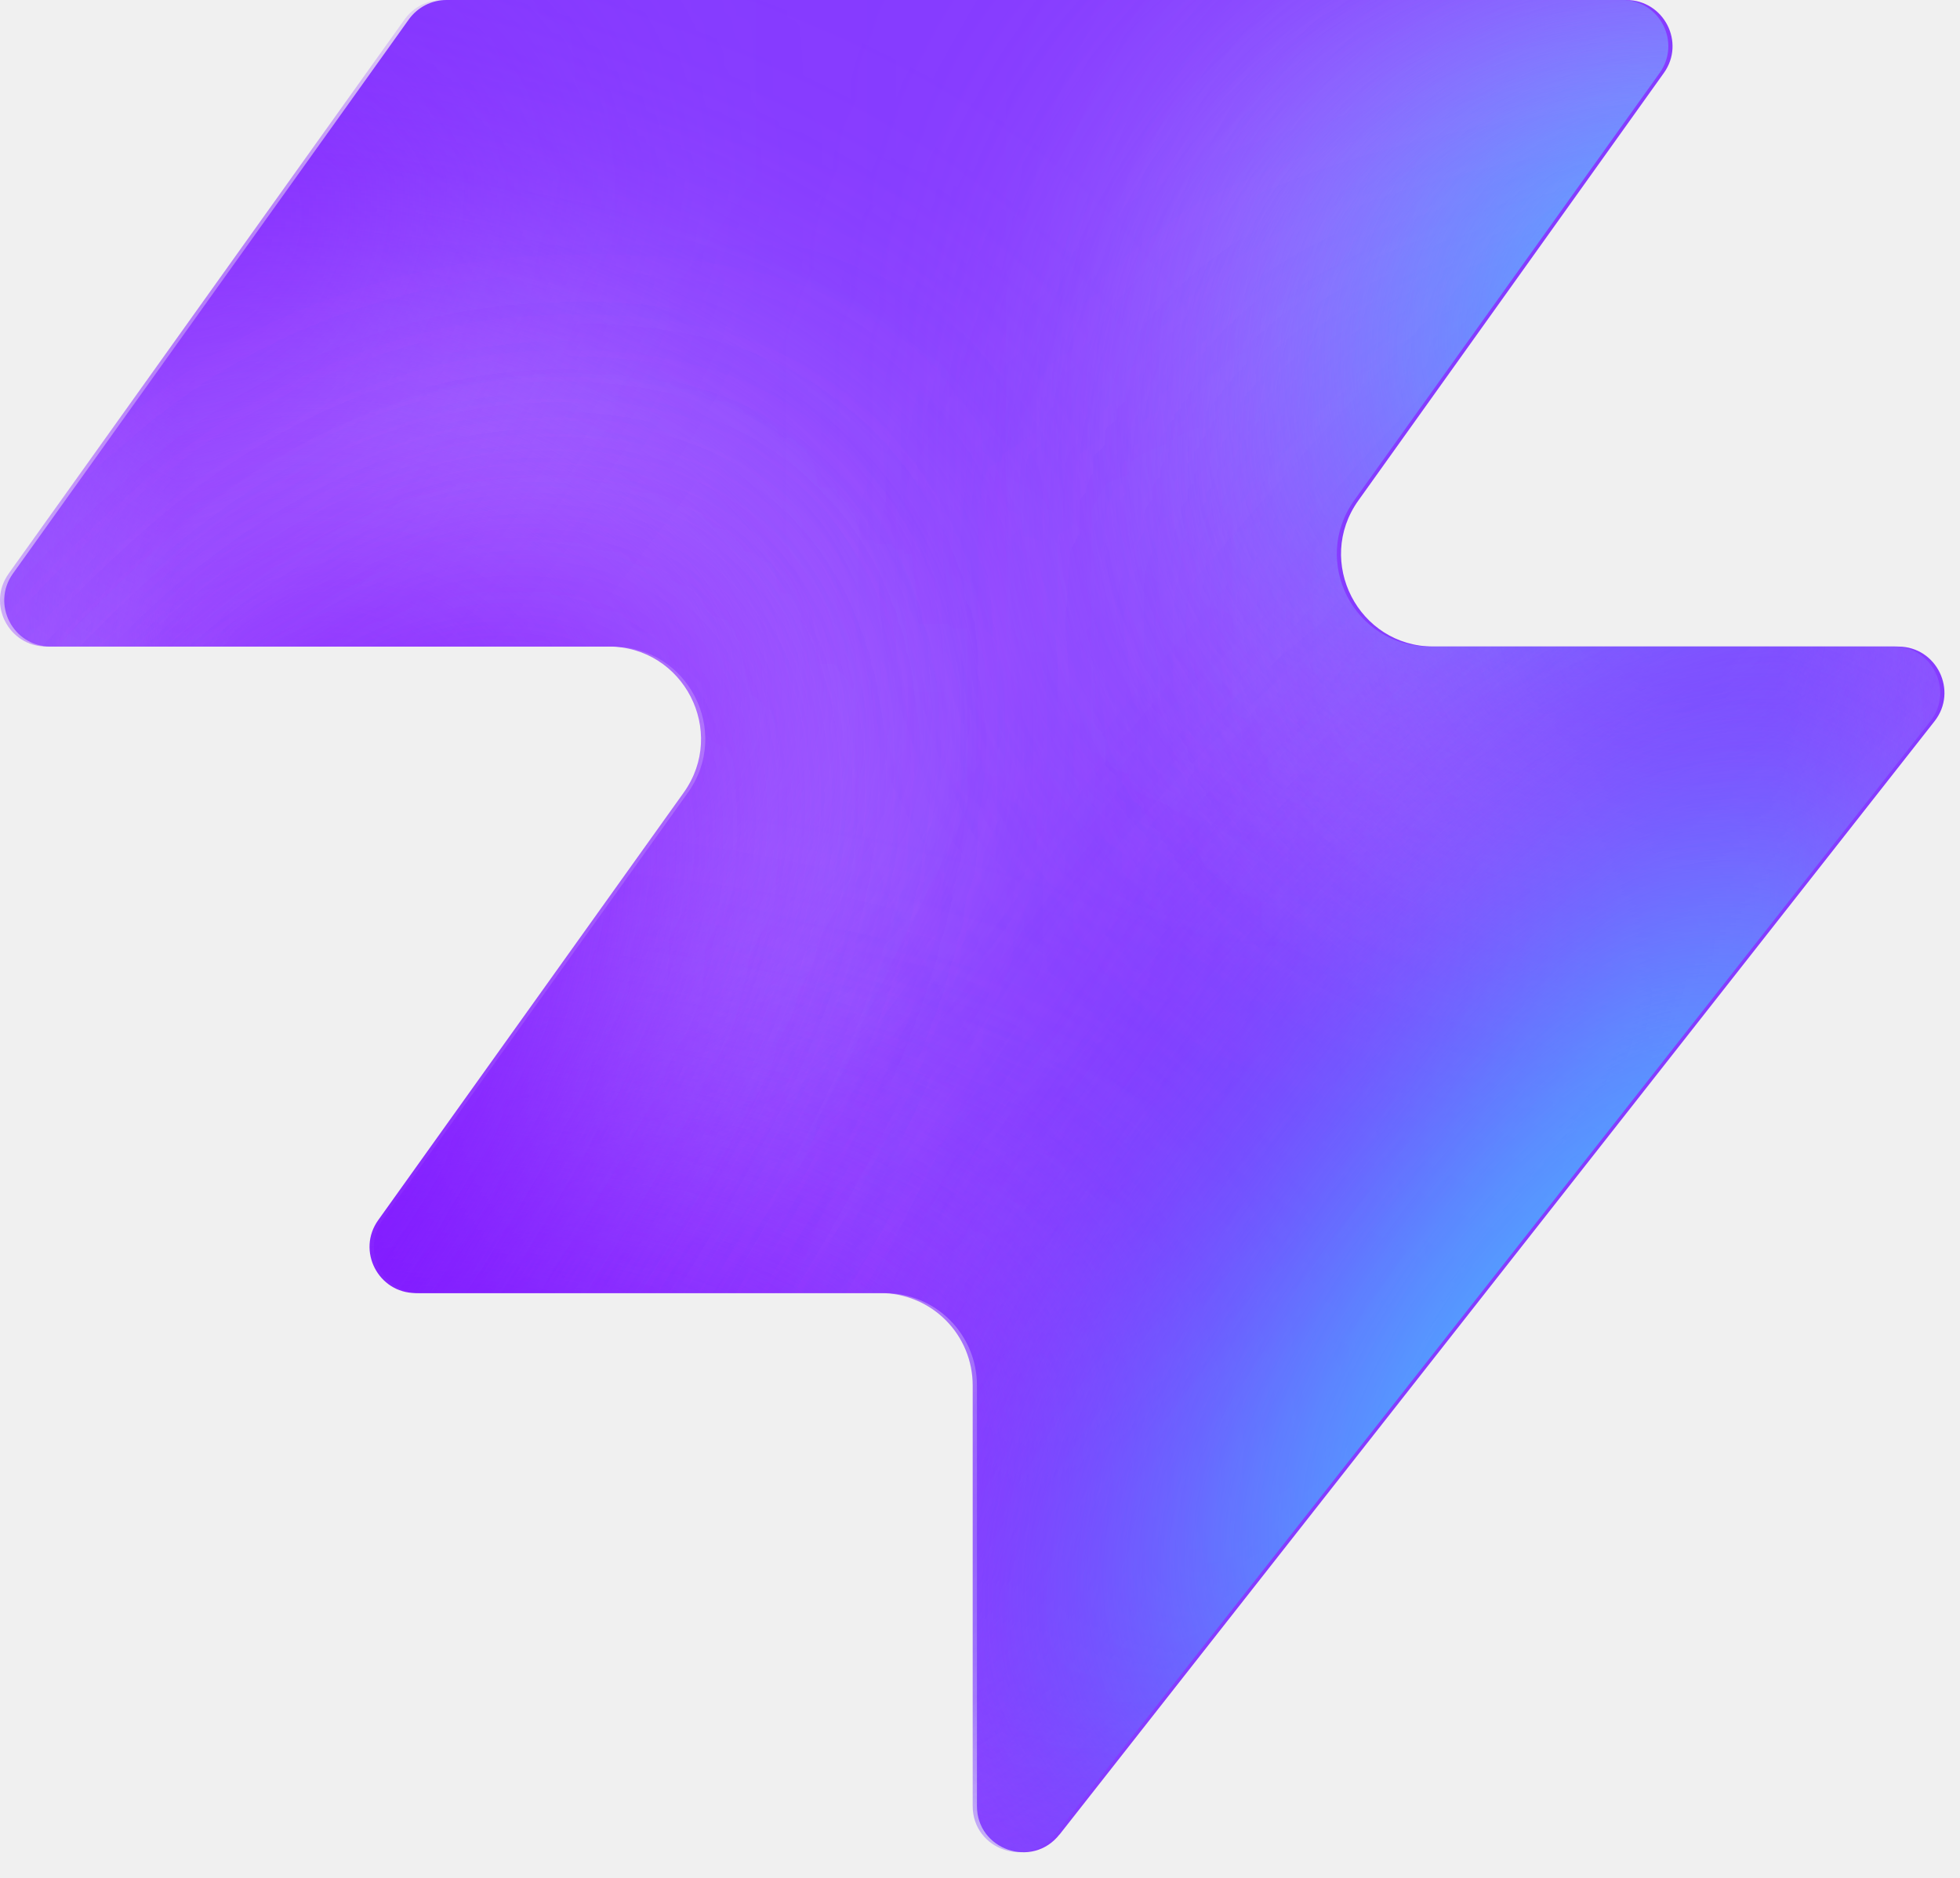
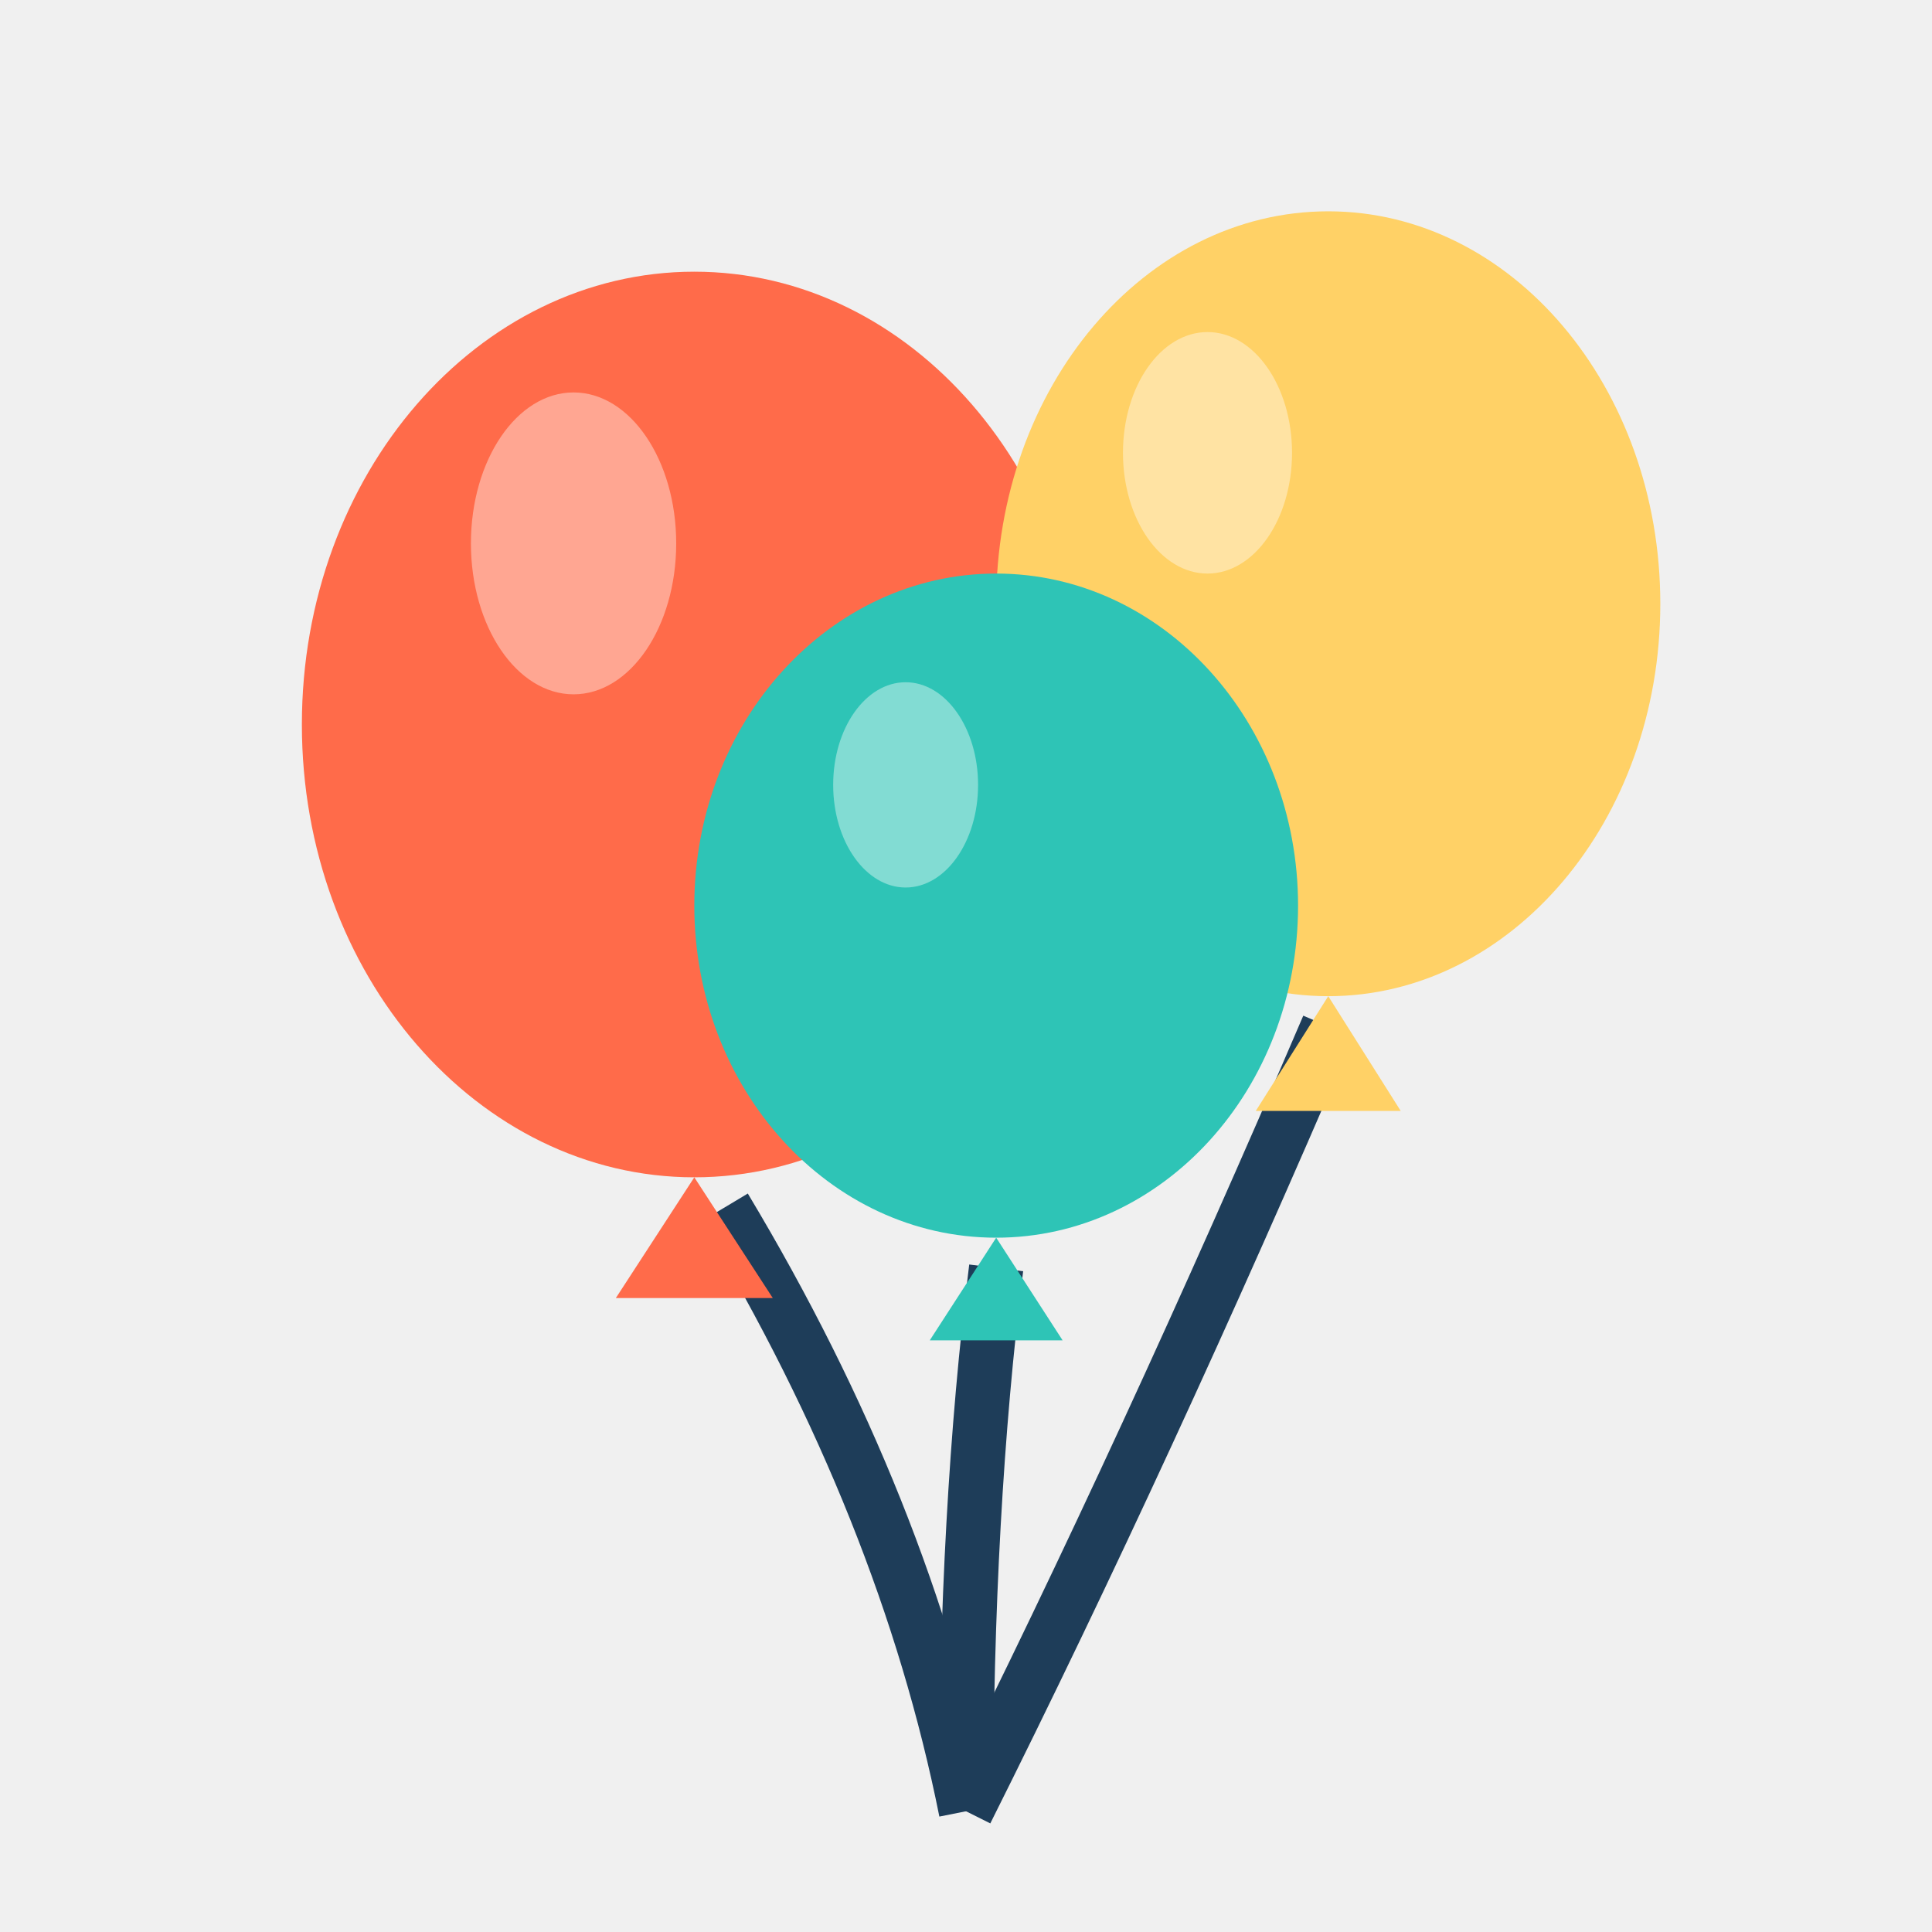
- <svg xmlns="http://www.w3.org/2000/svg" width="48" height="46" fill="none" viewBox="0 0 48 46">
-   <path fill="#863bff" d="M25.946 44.938c-.664.845-2.021.375-2.021-.698V33.937a2.26 2.26 0 0 0-2.262-2.262H10.287c-.92 0-1.456-1.04-.92-1.788l7.48-10.471c1.07-1.497 0-3.578-1.842-3.578H1.237c-.92 0-1.456-1.04-.92-1.788L10.013.474c.214-.297.556-.474.92-.474h28.894c.92 0 1.456 1.04.92 1.788l-7.48 10.471c-1.07 1.498 0 3.579 1.842 3.579h11.377c.943 0 1.473 1.088.89 1.83L25.947 44.94z" style="fill:#863bff;fill:color(display-p3 .525 .23 1);fill-opacity:1" />
-   <mask id="a" width="48" height="46" x="0" y="0" maskUnits="userSpaceOnUse" style="mask-type:alpha">
-     <path fill="#000" d="M25.842 44.938c-.664.844-2.021.375-2.021-.698V33.937a2.26 2.26 0 0 0-2.262-2.262H10.183c-.92 0-1.456-1.04-.92-1.788l7.48-10.471c1.07-1.498 0-3.579-1.842-3.579H1.133c-.92 0-1.456-1.04-.92-1.787L9.91.473c.214-.297.556-.474.92-.474h28.894c.92 0 1.456 1.04.92 1.788l-7.48 10.471c-1.07 1.498 0 3.578 1.842 3.578h11.377c.943 0 1.473 1.088.89 1.832L25.843 44.94z" style="fill:#000;fill-opacity:1" />
-   </mask>
-   <g mask="url(#a)">
-     <g filter="url(#b)">
-       <ellipse cx="5.508" cy="14.704" fill="#ede6ff" rx="5.508" ry="14.704" style="fill:#ede6ff;fill:color(display-p3 .927 .903 1);fill-opacity:1" transform="matrix(.00324 1 1 -.00324 -4.47 31.516)" />
-     </g>
-     <g filter="url(#c)">
-       <ellipse cx="10.399" cy="29.851" fill="#ede6ff" rx="10.399" ry="29.851" style="fill:#ede6ff;fill:color(display-p3 .927 .903 1);fill-opacity:1" transform="matrix(.00324 1 1 -.00324 -39.328 7.883)" />
-     </g>
-     <g filter="url(#d)">
-       <ellipse cx="5.508" cy="30.487" fill="#7e14ff" rx="5.508" ry="30.487" style="fill:#7e14ff;fill:color(display-p3 .492 .077 1);fill-opacity:1" transform="rotate(89.814 -25.913 -14.639)scale(1 -1)" />
-     </g>
-     <g filter="url(#e)">
-       <ellipse cx="5.508" cy="30.599" fill="#7e14ff" rx="5.508" ry="30.599" style="fill:#7e14ff;fill:color(display-p3 .492 .077 1);fill-opacity:1" transform="rotate(89.814 -32.644 -3.334)scale(1 -1)" />
-     </g>
-     <g filter="url(#f)">
-       <ellipse cx="5.508" cy="30.599" fill="#7e14ff" rx="5.508" ry="30.599" style="fill:#7e14ff;fill:color(display-p3 .492 .077 1);fill-opacity:1" transform="matrix(.00324 1 1 -.00324 -34.34 30.47)" />
-     </g>
-     <g filter="url(#g)">
-       <ellipse cx="14.072" cy="22.078" fill="#ede6ff" rx="14.072" ry="22.078" style="fill:#ede6ff;fill:color(display-p3 .927 .903 1);fill-opacity:1" transform="rotate(93.35 24.506 48.493)scale(-1 1)" />
-     </g>
-     <g filter="url(#h)">
-       <ellipse cx="3.47" cy="21.501" fill="#7e14ff" rx="3.47" ry="21.501" style="fill:#7e14ff;fill:color(display-p3 .492 .077 1);fill-opacity:1" transform="rotate(89.009 28.708 47.59)scale(-1 1)" />
-     </g>
-     <g filter="url(#i)">
-       <ellipse cx="3.47" cy="21.501" fill="#7e14ff" rx="3.47" ry="21.501" style="fill:#7e14ff;fill:color(display-p3 .492 .077 1);fill-opacity:1" transform="rotate(89.009 28.708 47.59)scale(-1 1)" />
-     </g>
-     <g filter="url(#j)">
-       <ellipse cx=".387" cy="8.972" fill="#7e14ff" rx="4.407" ry="29.108" style="fill:#7e14ff;fill:color(display-p3 .492 .077 1);fill-opacity:1" transform="rotate(39.51 .387 8.972)" />
-     </g>
-     <g filter="url(#k)">
-       <ellipse cx="47.523" cy="-6.092" fill="#7e14ff" rx="4.407" ry="29.108" style="fill:#7e14ff;fill:color(display-p3 .492 .077 1);fill-opacity:1" transform="rotate(37.892 47.523 -6.092)" />
-     </g>
-     <g filter="url(#l)">
-       <ellipse cx="41.412" cy="6.333" fill="#47bfff" rx="5.971" ry="9.665" style="fill:#47bfff;fill:color(display-p3 .28 .748 1);fill-opacity:1" transform="rotate(37.892 41.412 6.333)" />
-     </g>
-     <g filter="url(#m)">
-       <ellipse cx="-1.879" cy="38.332" fill="#7e14ff" rx="4.407" ry="29.108" style="fill:#7e14ff;fill:color(display-p3 .492 .077 1);fill-opacity:1" transform="rotate(37.892 -1.88 38.332)" />
-     </g>
-     <g filter="url(#n)">
-       <ellipse cx="-1.879" cy="38.332" fill="#7e14ff" rx="4.407" ry="29.108" style="fill:#7e14ff;fill:color(display-p3 .492 .077 1);fill-opacity:1" transform="rotate(37.892 -1.88 38.332)" />
-     </g>
-     <g filter="url(#o)">
-       <ellipse cx="35.651" cy="29.907" fill="#7e14ff" rx="4.407" ry="29.108" style="fill:#7e14ff;fill:color(display-p3 .492 .077 1);fill-opacity:1" transform="rotate(37.892 35.651 29.907)" />
-     </g>
-     <g filter="url(#p)">
-       <ellipse cx="38.418" cy="32.4" fill="#47bfff" rx="5.971" ry="15.297" style="fill:#47bfff;fill:color(display-p3 .28 .748 1);fill-opacity:1" transform="rotate(37.892 38.418 32.4)" />
-     </g>
-   </g>
-   <defs>
-     <filter id="b" width="60.045" height="41.654" x="-19.77" y="16.149" color-interpolation-filters="sRGB" filterUnits="userSpaceOnUse">
-       <feFlood flood-opacity="0" result="BackgroundImageFix" />
-       <feBlend in="SourceGraphic" in2="BackgroundImageFix" result="shape" />
-       <feGaussianBlur result="effect1_foregroundBlur_2002_17158" stdDeviation="7.659" />
-     </filter>
-     <filter id="c" width="90.34" height="51.437" x="-54.613" y="-7.533" color-interpolation-filters="sRGB" filterUnits="userSpaceOnUse">
-       <feFlood flood-opacity="0" result="BackgroundImageFix" />
-       <feBlend in="SourceGraphic" in2="BackgroundImageFix" result="shape" />
-       <feGaussianBlur result="effect1_foregroundBlur_2002_17158" stdDeviation="7.659" />
-     </filter>
-     <filter id="d" width="79.355" height="29.4" x="-49.64" y="2.03" color-interpolation-filters="sRGB" filterUnits="userSpaceOnUse">
-       <feFlood flood-opacity="0" result="BackgroundImageFix" />
-       <feBlend in="SourceGraphic" in2="BackgroundImageFix" result="shape" />
-       <feGaussianBlur result="effect1_foregroundBlur_2002_17158" stdDeviation="4.596" />
-     </filter>
-     <filter id="e" width="79.579" height="29.4" x="-45.045" y="20.029" color-interpolation-filters="sRGB" filterUnits="userSpaceOnUse">
-       <feFlood flood-opacity="0" result="BackgroundImageFix" />
-       <feBlend in="SourceGraphic" in2="BackgroundImageFix" result="shape" />
-       <feGaussianBlur result="effect1_foregroundBlur_2002_17158" stdDeviation="4.596" />
-     </filter>
-     <filter id="f" width="79.579" height="29.4" x="-43.513" y="21.178" color-interpolation-filters="sRGB" filterUnits="userSpaceOnUse">
-       <feFlood flood-opacity="0" result="BackgroundImageFix" />
-       <feBlend in="SourceGraphic" in2="BackgroundImageFix" result="shape" />
-       <feGaussianBlur result="effect1_foregroundBlur_2002_17158" stdDeviation="4.596" />
-     </filter>
-     <filter id="g" width="74.749" height="58.852" x="15.756" y="-17.901" color-interpolation-filters="sRGB" filterUnits="userSpaceOnUse">
-       <feFlood flood-opacity="0" result="BackgroundImageFix" />
-       <feBlend in="SourceGraphic" in2="BackgroundImageFix" result="shape" />
-       <feGaussianBlur result="effect1_foregroundBlur_2002_17158" stdDeviation="7.659" />
-     </filter>
-     <filter id="h" width="61.377" height="25.362" x="23.548" y="2.284" color-interpolation-filters="sRGB" filterUnits="userSpaceOnUse">
-       <feFlood flood-opacity="0" result="BackgroundImageFix" />
-       <feBlend in="SourceGraphic" in2="BackgroundImageFix" result="shape" />
-       <feGaussianBlur result="effect1_foregroundBlur_2002_17158" stdDeviation="4.596" />
-     </filter>
-     <filter id="i" width="61.377" height="25.362" x="23.548" y="2.284" color-interpolation-filters="sRGB" filterUnits="userSpaceOnUse">
-       <feFlood flood-opacity="0" result="BackgroundImageFix" />
-       <feBlend in="SourceGraphic" in2="BackgroundImageFix" result="shape" />
-       <feGaussianBlur result="effect1_foregroundBlur_2002_17158" stdDeviation="4.596" />
-     </filter>
-     <filter id="j" width="56.045" height="63.649" x="-27.636" y="-22.853" color-interpolation-filters="sRGB" filterUnits="userSpaceOnUse">
-       <feFlood flood-opacity="0" result="BackgroundImageFix" />
-       <feBlend in="SourceGraphic" in2="BackgroundImageFix" result="shape" />
-       <feGaussianBlur result="effect1_foregroundBlur_2002_17158" stdDeviation="4.596" />
-     </filter>
-     <filter id="k" width="54.814" height="64.646" x="20.116" y="-38.415" color-interpolation-filters="sRGB" filterUnits="userSpaceOnUse">
-       <feFlood flood-opacity="0" result="BackgroundImageFix" />
-       <feBlend in="SourceGraphic" in2="BackgroundImageFix" result="shape" />
-       <feGaussianBlur result="effect1_foregroundBlur_2002_17158" stdDeviation="4.596" />
-     </filter>
-     <filter id="l" width="33.541" height="35.313" x="24.641" y="-11.323" color-interpolation-filters="sRGB" filterUnits="userSpaceOnUse">
-       <feFlood flood-opacity="0" result="BackgroundImageFix" />
-       <feBlend in="SourceGraphic" in2="BackgroundImageFix" result="shape" />
-       <feGaussianBlur result="effect1_foregroundBlur_2002_17158" stdDeviation="4.596" />
-     </filter>
-     <filter id="m" width="54.814" height="64.646" x="-29.286" y="6.009" color-interpolation-filters="sRGB" filterUnits="userSpaceOnUse">
-       <feFlood flood-opacity="0" result="BackgroundImageFix" />
-       <feBlend in="SourceGraphic" in2="BackgroundImageFix" result="shape" />
-       <feGaussianBlur result="effect1_foregroundBlur_2002_17158" stdDeviation="4.596" />
-     </filter>
-     <filter id="n" width="54.814" height="64.646" x="-29.286" y="6.009" color-interpolation-filters="sRGB" filterUnits="userSpaceOnUse">
-       <feFlood flood-opacity="0" result="BackgroundImageFix" />
-       <feBlend in="SourceGraphic" in2="BackgroundImageFix" result="shape" />
-       <feGaussianBlur result="effect1_foregroundBlur_2002_17158" stdDeviation="4.596" />
-     </filter>
-     <filter id="o" width="54.814" height="64.646" x="8.244" y="-2.416" color-interpolation-filters="sRGB" filterUnits="userSpaceOnUse">
-       <feFlood flood-opacity="0" result="BackgroundImageFix" />
-       <feBlend in="SourceGraphic" in2="BackgroundImageFix" result="shape" />
-       <feGaussianBlur result="effect1_foregroundBlur_2002_17158" stdDeviation="4.596" />
-     </filter>
-     <filter id="p" width="39.409" height="43.623" x="18.713" y="10.588" color-interpolation-filters="sRGB" filterUnits="userSpaceOnUse">
-       <feFlood flood-opacity="0" result="BackgroundImageFix" />
-       <feBlend in="SourceGraphic" in2="BackgroundImageFix" result="shape" />
-       <feGaussianBlur result="effect1_foregroundBlur_2002_17158" stdDeviation="4.596" />
-     </filter>
-   </defs>
+ <svg xmlns="http://www.w3.org/2000/svg" viewBox="0 0 64 64">
+   <path d="M24 40 Q30 50 32 60" stroke="#1E3D59" stroke-width="1.8" fill="none" />
+   <path d="M44 34 Q38 48 32 60" stroke="#1E3D59" stroke-width="1.8" fill="none" />
+   <path d="M33 42 Q32 50 32 60" stroke="#1E3D59" stroke-width="1.8" fill="none" />
+   <ellipse cx="23" cy="24" rx="13" ry="15" fill="#FF6B4A" />
+   <ellipse cx="44" cy="20" rx="11" ry="13" fill="#FFD166" />
+   <ellipse cx="33" cy="30" rx="10" ry="11" fill="#2EC4B6" />
+   <ellipse cx="19" cy="18" rx="3.4" ry="5" fill="#ffffff" opacity=".4" />
+   <ellipse cx="40" cy="15" rx="2.8" ry="4" fill="#ffffff" opacity=".4" />
+   <ellipse cx="30" cy="26" rx="2.4" ry="3.4" fill="#ffffff" opacity=".4" />
+   <path d="M23 39l-2.6 4h5.2z" fill="#FF6B4A" />
+   <path d="M44 33l-2.4 3.8h4.8z" fill="#FFD166" />
+   <path d="M33 41l-2.2 3.4h4.4z" fill="#2EC4B6" />
</svg>
